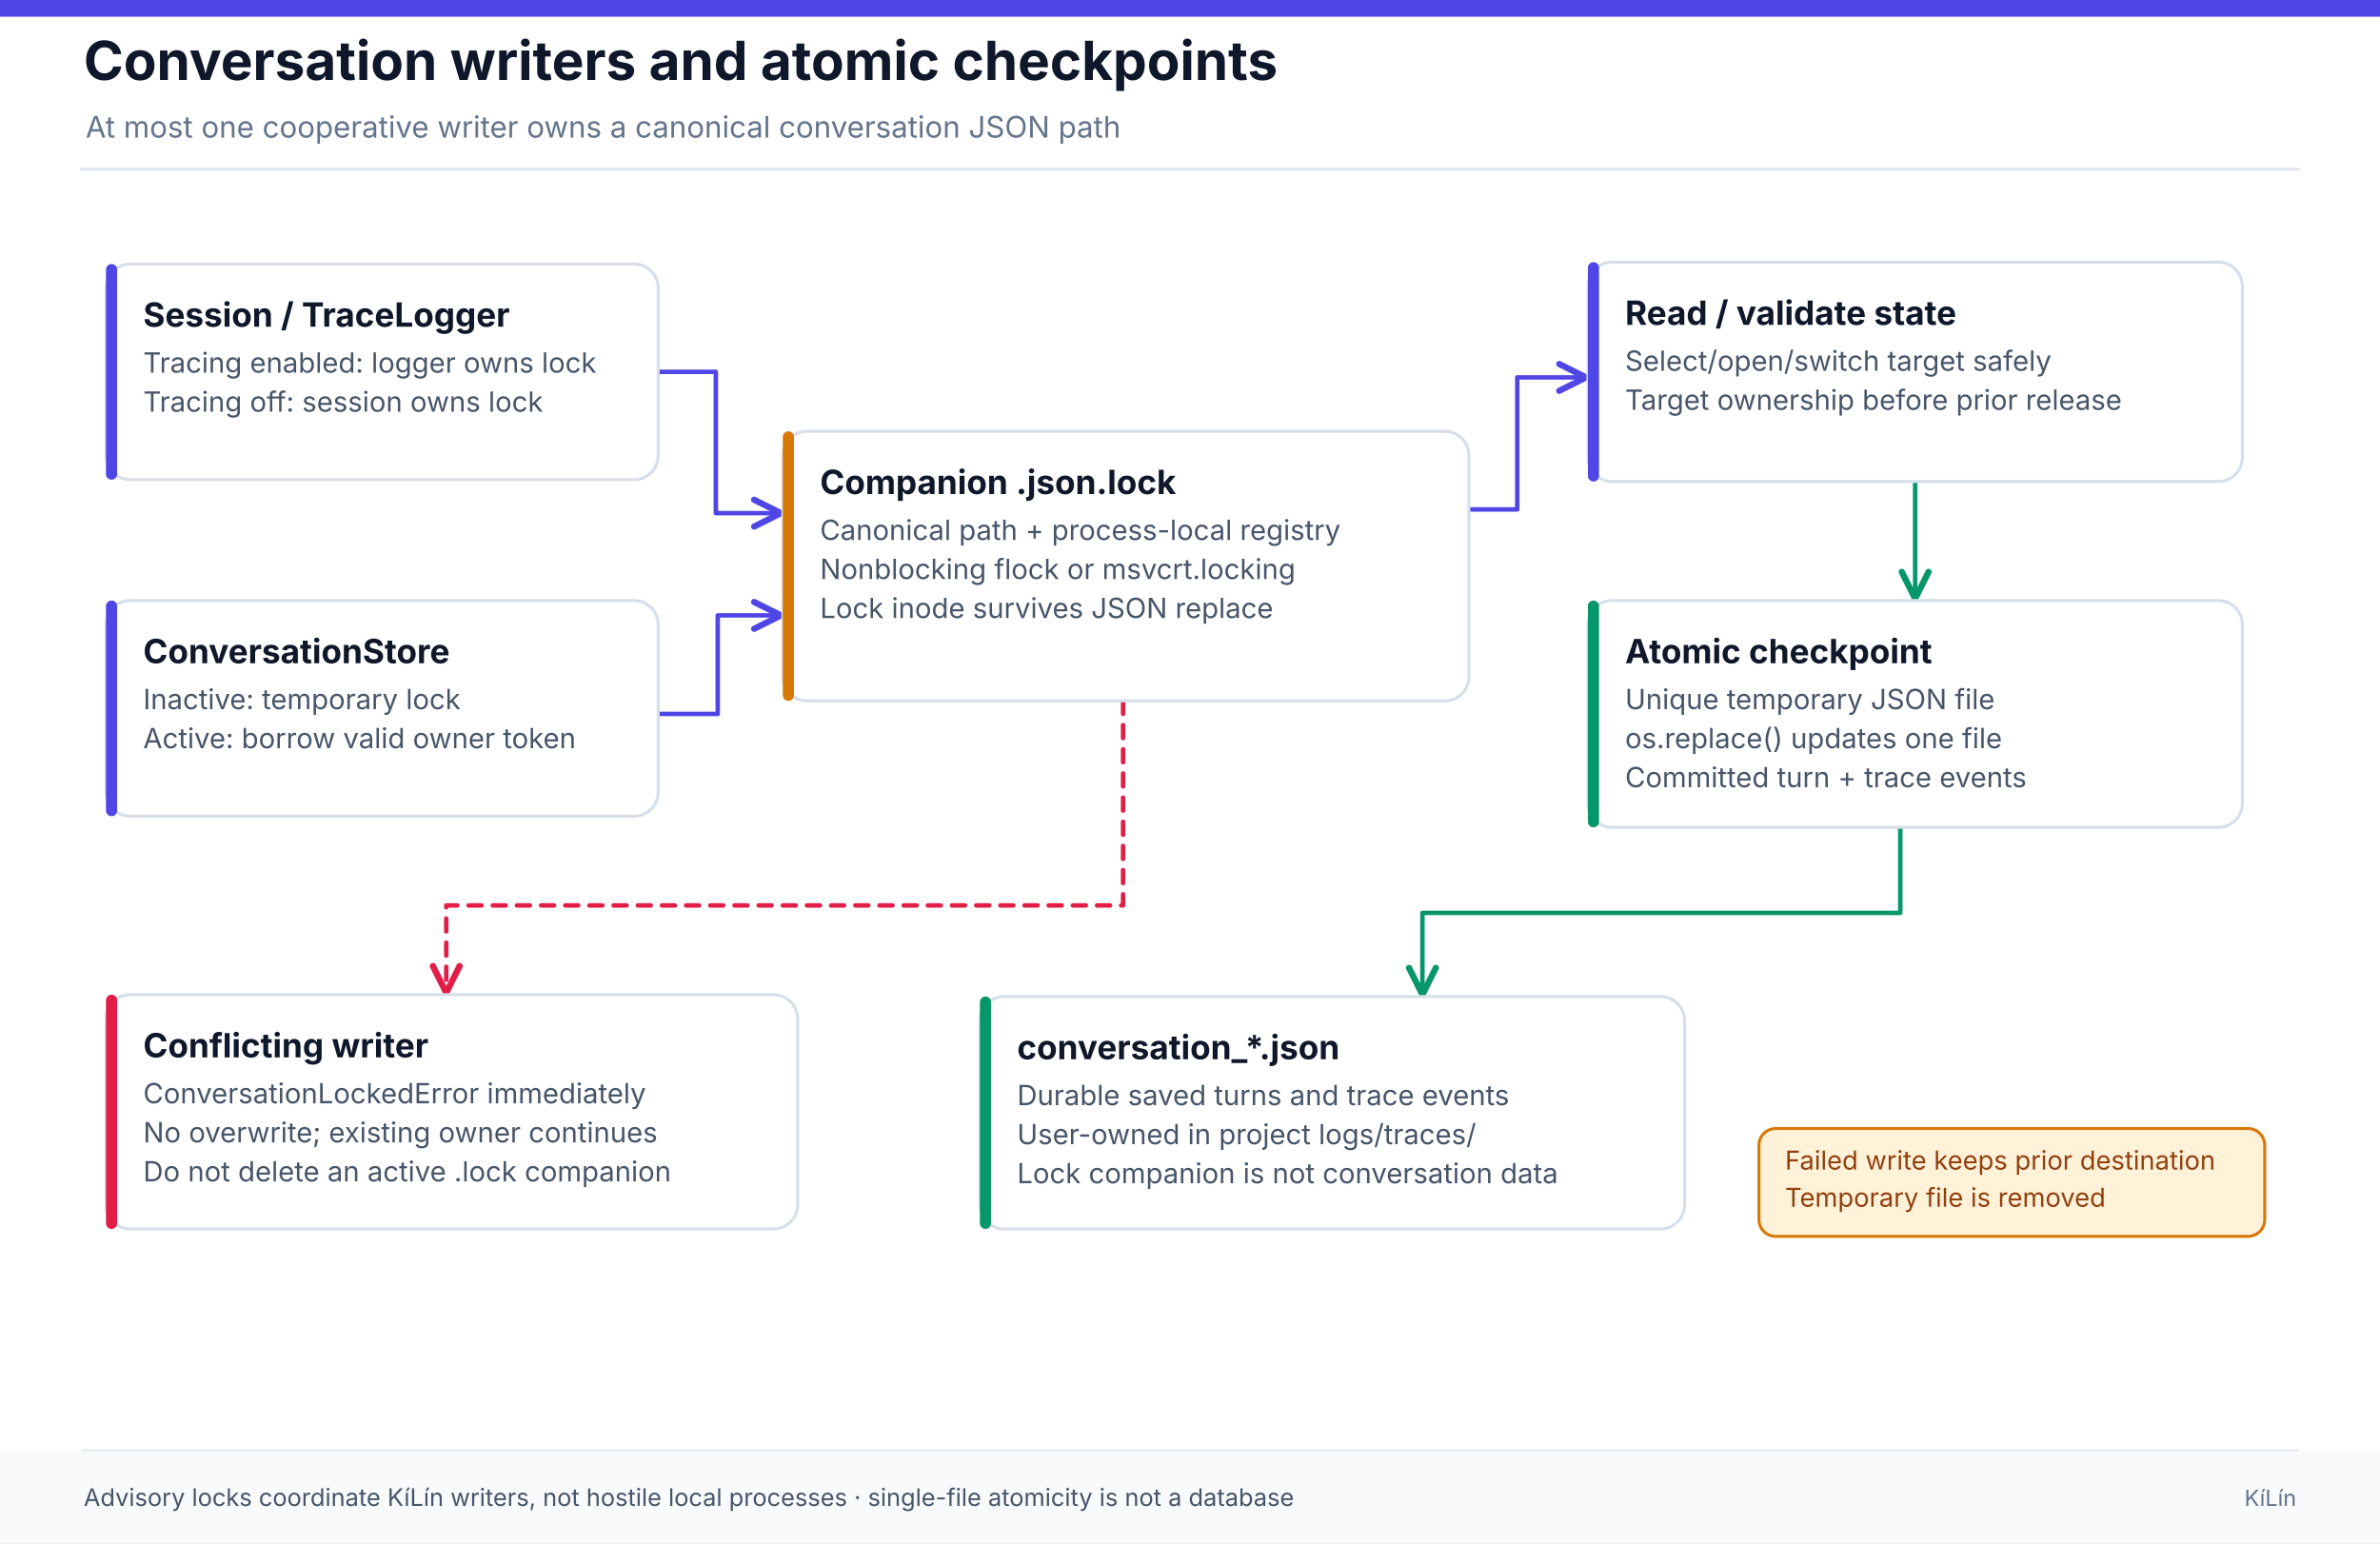
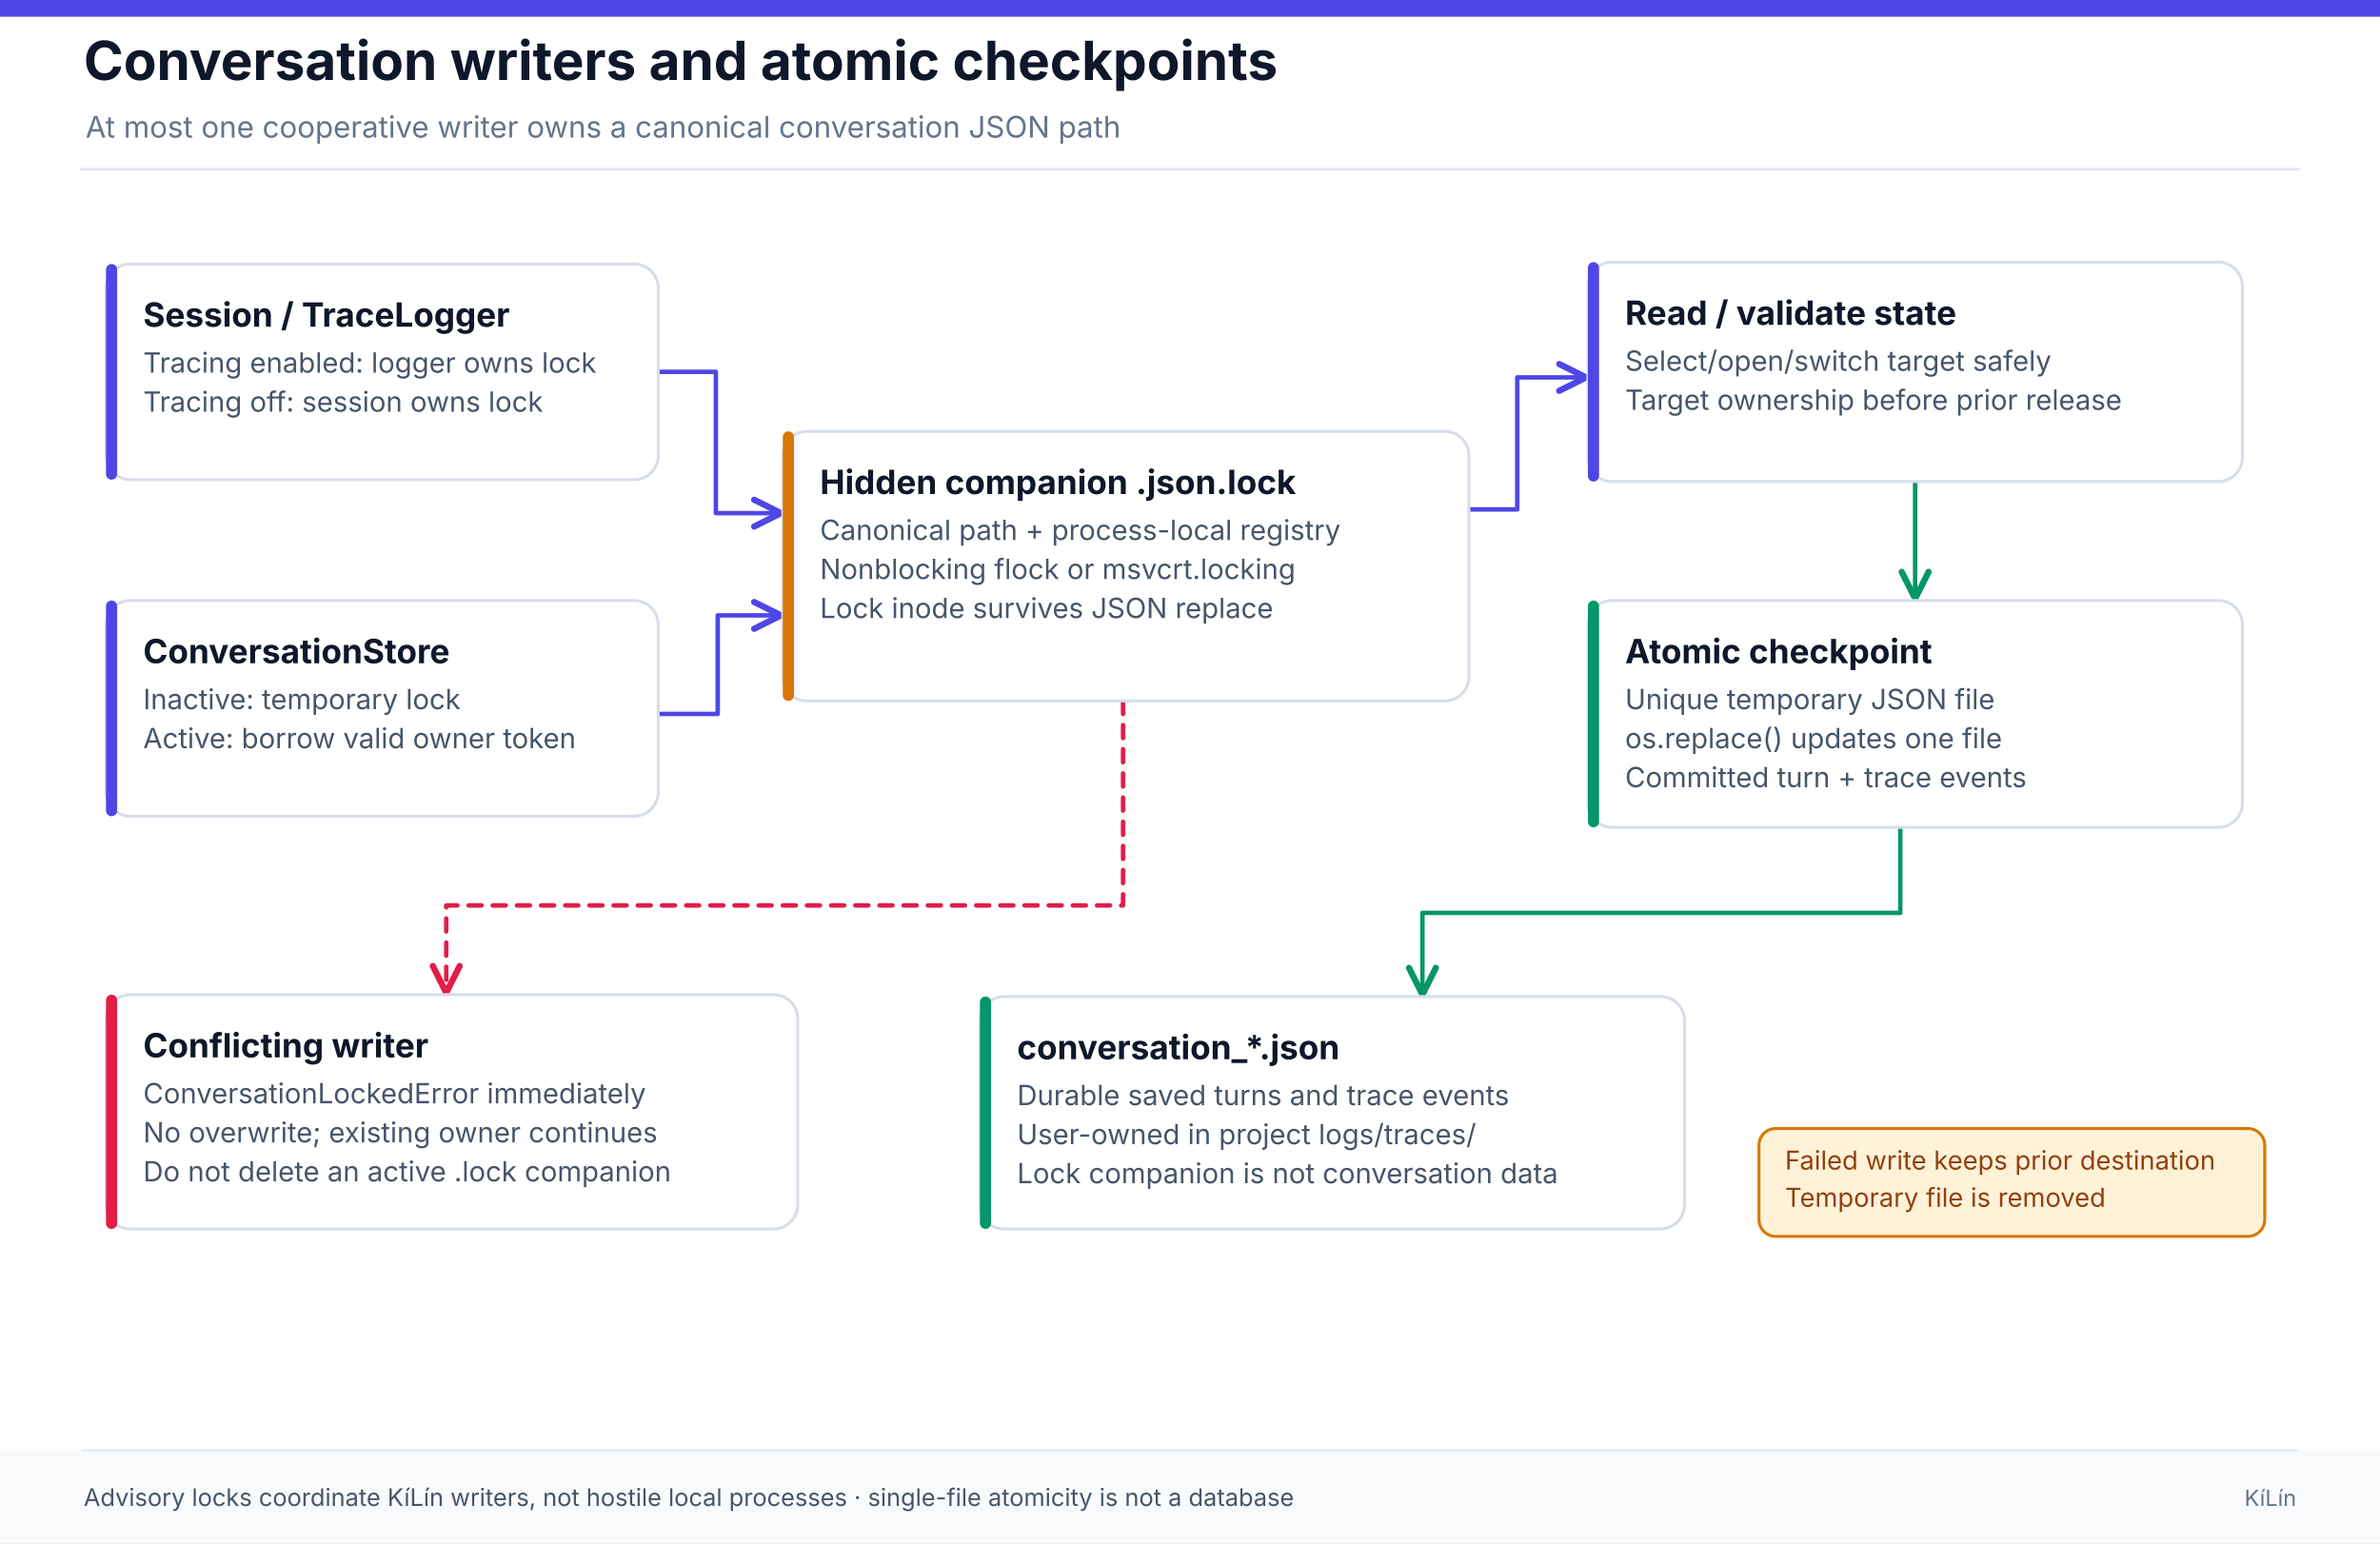
<svg xmlns="http://www.w3.org/2000/svg" width="1280" height="830" viewBox="0 0 1280 830" role="img" aria-labelledby="figure-title figure-description">
  <defs>
    <marker id="arrow-gray" markerWidth="9" markerHeight="9" refX="7" refY="4" orient="auto">
      <path d="M1,1 L7,4 L1,7" fill="none" stroke="#64748B" stroke-width="1.4" stroke-linecap="round" />
    </marker>
    <marker id="arrow-indigo" markerWidth="9" markerHeight="9" refX="7" refY="4" orient="auto">
      <path d="M1,1 L7,4 L1,7" fill="none" stroke="#4F46E5" stroke-width="1.4" stroke-linecap="round" />
    </marker>
    <marker id="arrow-green" markerWidth="9" markerHeight="9" refX="7" refY="4" orient="auto">
      <path d="M1,1 L7,4 L1,7" fill="none" stroke="#059669" stroke-width="1.4" stroke-linecap="round" />
    </marker>
    <marker id="arrow-amber" markerWidth="9" markerHeight="9" refX="7" refY="4" orient="auto">
      <path d="M1,1 L7,4 L1,7" fill="none" stroke="#D97706" stroke-width="1.4" stroke-linecap="round" />
    </marker>
    <marker id="arrow-rose" markerWidth="9" markerHeight="9" refX="7" refY="4" orient="auto">
      <path d="M1,1 L7,4 L1,7" fill="none" stroke="#E11D48" stroke-width="1.4" stroke-linecap="round" />
    </marker>
  </defs>
  <style>
  text { font-family: Inter, 'Avenir Next', 'Segoe UI', Arial, sans-serif; }
</style>
  <rect x="0" y="0" width="1280" height="830" fill="#FFFFFF" />
  <rect x="0" y="0" width="1280" height="9" fill="#4F46E5" />
  <text x="45" y="43" font-family="Inter, Arial, sans-serif" font-size="29" font-weight="750" fill="#0F172A">Conversation writers and atomic checkpoints</text>
  <text x="46" y="74" font-family="Inter, Arial, sans-serif" font-size="16" fill="#64748B">At most one cooperative writer owns a canonical conversation JSON path</text>
  <line x1="43" y1="91" x2="1237" y2="91" stroke="#E2E8F0" stroke-width="1.5" />
  <polyline points="354,200 385,200 385,276 420,276" fill="none" stroke="#4F46E5" stroke-width="2.4" stroke-linecap="round" stroke-linejoin="round" marker-end="url(#arrow-indigo)" />
  <polyline points="354,384 386,384 386,331 420,331" fill="none" stroke="#4F46E5" stroke-width="2.4" stroke-linecap="round" stroke-linejoin="round" marker-end="url(#arrow-indigo)" />
  <polyline points="790,274 816,274 816,203 853,203" fill="none" stroke="#4F46E5" stroke-width="2.4" stroke-linecap="round" stroke-linejoin="round" marker-end="url(#arrow-indigo)" />
  <polyline points="1030,259 1030,322" fill="none" stroke="#059669" stroke-width="2.4" stroke-linecap="round" stroke-linejoin="round" marker-end="url(#arrow-green)" />
  <polyline points="1022,445 1022,491 765,491 765,535" fill="none" stroke="#059669" stroke-width="2.4" stroke-linecap="round" stroke-linejoin="round" marker-end="url(#arrow-green)" />
  <polyline points="604,377 604,487 240,487 240,534" fill="none" stroke="#E11D48" stroke-width="2.4" stroke-linecap="round" stroke-linejoin="round" stroke-dasharray="7 6" marker-end="url(#arrow-rose)" />
  <rect id="writer-session" x="57" y="142" width="297" height="116" rx="13" fill="#FFFFFF" stroke="#D6DEE9" stroke-width="1.6" />
  <rect x="57" y="142" width="6" height="116" rx="3" fill="#4F46E5" />
  <text x="77" y="169" fill="#0F172A" font-size="18" font-weight="700" text-anchor="start" dominant-baseline="middle">
    <tspan x="77" dy="0">Session / TraceLogger</tspan>
  </text>
  <text x="77" y="195" fill="#475569" font-size="15" font-weight="400" text-anchor="start" dominant-baseline="middle">
    <tspan x="77" dy="0">Tracing enabled: logger owns lock</tspan>
    <tspan x="77" dy="21">Tracing off: session owns lock</tspan>
  </text>
  <rect id="writer-store" x="57" y="323" width="297" height="116" rx="13" fill="#FFFFFF" stroke="#D6DEE9" stroke-width="1.6" />
  <rect x="57" y="323" width="6" height="116" rx="3" fill="#4F46E5" />
  <text x="77" y="350" fill="#0F172A" font-size="18" font-weight="700" text-anchor="start" dominant-baseline="middle">
    <tspan x="77" dy="0">ConversationStore</tspan>
  </text>
  <text x="77" y="376" fill="#475569" font-size="15" font-weight="400" text-anchor="start" dominant-baseline="middle">
    <tspan x="77" dy="0">Inactive: temporary lock</tspan>
    <tspan x="77" dy="21">Active: borrow valid owner token</tspan>
  </text>
  <rect id="companion-lock" x="421" y="232" width="369" height="145" rx="13" fill="#FFFFFF" stroke="#D6DEE9" stroke-width="1.6" />
  <rect x="421" y="232" width="6" height="145" rx="3" fill="#D97706" />
  <text x="441" y="259" fill="#0F172A" font-size="18" font-weight="700" text-anchor="start" dominant-baseline="middle">
-     <tspan x="441" dy="0">Companion .json.lock</tspan>
+     <tspan x="441" dy="0">Hidden companion .json.lock</tspan>
  </text>
  <text x="441" y="285" fill="#475569" font-size="15" font-weight="400" text-anchor="start" dominant-baseline="middle">
    <tspan x="441" dy="0">Canonical path + process-local registry</tspan>
    <tspan x="441" dy="21">Nonblocking flock or msvcrt.locking</tspan>
    <tspan x="441" dy="21">Lock inode survives JSON replace</tspan>
  </text>
  <rect id="read-state" x="854" y="141" width="352" height="118" rx="13" fill="#FFFFFF" stroke="#D6DEE9" stroke-width="1.6" />
  <rect x="854" y="141" width="6" height="118" rx="3" fill="#4F46E5" />
  <text x="874" y="168" fill="#0F172A" font-size="18" font-weight="700" text-anchor="start" dominant-baseline="middle">
    <tspan x="874" dy="0">Read / validate state</tspan>
  </text>
  <text x="874" y="194" fill="#475569" font-size="15" font-weight="400" text-anchor="start" dominant-baseline="middle">
    <tspan x="874" dy="0">Select/open/switch target safely</tspan>
    <tspan x="874" dy="21">Target ownership before prior release</tspan>
  </text>
  <rect id="atomic-checkpoint" x="854" y="323" width="352" height="122" rx="13" fill="#FFFFFF" stroke="#D6DEE9" stroke-width="1.6" />
  <rect x="854" y="323" width="6" height="122" rx="3" fill="#059669" />
  <text x="874" y="350" fill="#0F172A" font-size="18" font-weight="700" text-anchor="start" dominant-baseline="middle">
    <tspan x="874" dy="0">Atomic checkpoint</tspan>
  </text>
  <text x="874" y="376" fill="#475569" font-size="15" font-weight="400" text-anchor="start" dominant-baseline="middle">
    <tspan x="874" dy="0">Unique temporary JSON file</tspan>
    <tspan x="874" dy="21">os.replace() updates one file</tspan>
    <tspan x="874" dy="21">Committed turn + trace events</tspan>
  </text>
  <rect id="conversation-json" x="527" y="536" width="379" height="125" rx="13" fill="#FFFFFF" stroke="#D6DEE9" stroke-width="1.6" />
  <rect x="527" y="536" width="6" height="125" rx="3" fill="#059669" />
  <text x="547" y="563" fill="#0F172A" font-size="18" font-weight="700" text-anchor="start" dominant-baseline="middle">
    <tspan x="547" dy="0">conversation_*.json</tspan>
  </text>
  <text x="547" y="589" fill="#475569" font-size="15" font-weight="400" text-anchor="start" dominant-baseline="middle">
    <tspan x="547" dy="0">Durable saved turns and trace events</tspan>
    <tspan x="547" dy="21">User-owned in project logs/traces/</tspan>
    <tspan x="547" dy="21">Lock companion is not conversation data</tspan>
  </text>
  <rect id="writer-conflict" x="57" y="535" width="372" height="126" rx="13" fill="#FFFFFF" stroke="#D6DEE9" stroke-width="1.6" />
  <rect x="57" y="535" width="6" height="126" rx="3" fill="#E11D48" />
  <text x="77" y="562" fill="#0F172A" font-size="18" font-weight="700" text-anchor="start" dominant-baseline="middle">
    <tspan x="77" dy="0">Conflicting writer</tspan>
  </text>
  <text x="77" y="588" fill="#475569" font-size="15" font-weight="400" text-anchor="start" dominant-baseline="middle">
    <tspan x="77" dy="0">ConversationLockedError immediately</tspan>
    <tspan x="77" dy="21">No overwrite; existing owner continues</tspan>
    <tspan x="77" dy="21">Do not delete an active .lock companion</tspan>
  </text>
  <rect x="946" y="607" width="272" height="58" rx="9" fill="#FFF2D9" stroke="#D97706" stroke-width="1.6" />
  <text x="960" y="624" fill="#92400E" font-size="14" font-weight="400" text-anchor="start" dominant-baseline="middle">
    <tspan x="960" dy="0">Failed write keeps prior destination</tspan>
    <tspan x="960" dy="20">Temporary file is removed</tspan>
  </text>
  <rect x="0" y="780" width="1280" height="50" fill="#F8FAFC" />
  <line x1="44" y1="780" x2="1236" y2="780" stroke="#E2E8F0" />
  <text x="45" y="810" font-size="13" fill="#475569" font-family="Inter,Arial,sans-serif">Advisory locks coordinate KíLín writers, not hostile local processes · single-file atomicity is not a database</text>
  <text x="1235" y="810" text-anchor="end" font-size="12" fill="#64748B" font-family="Inter,Arial,sans-serif">KíLín</text>
</svg>
